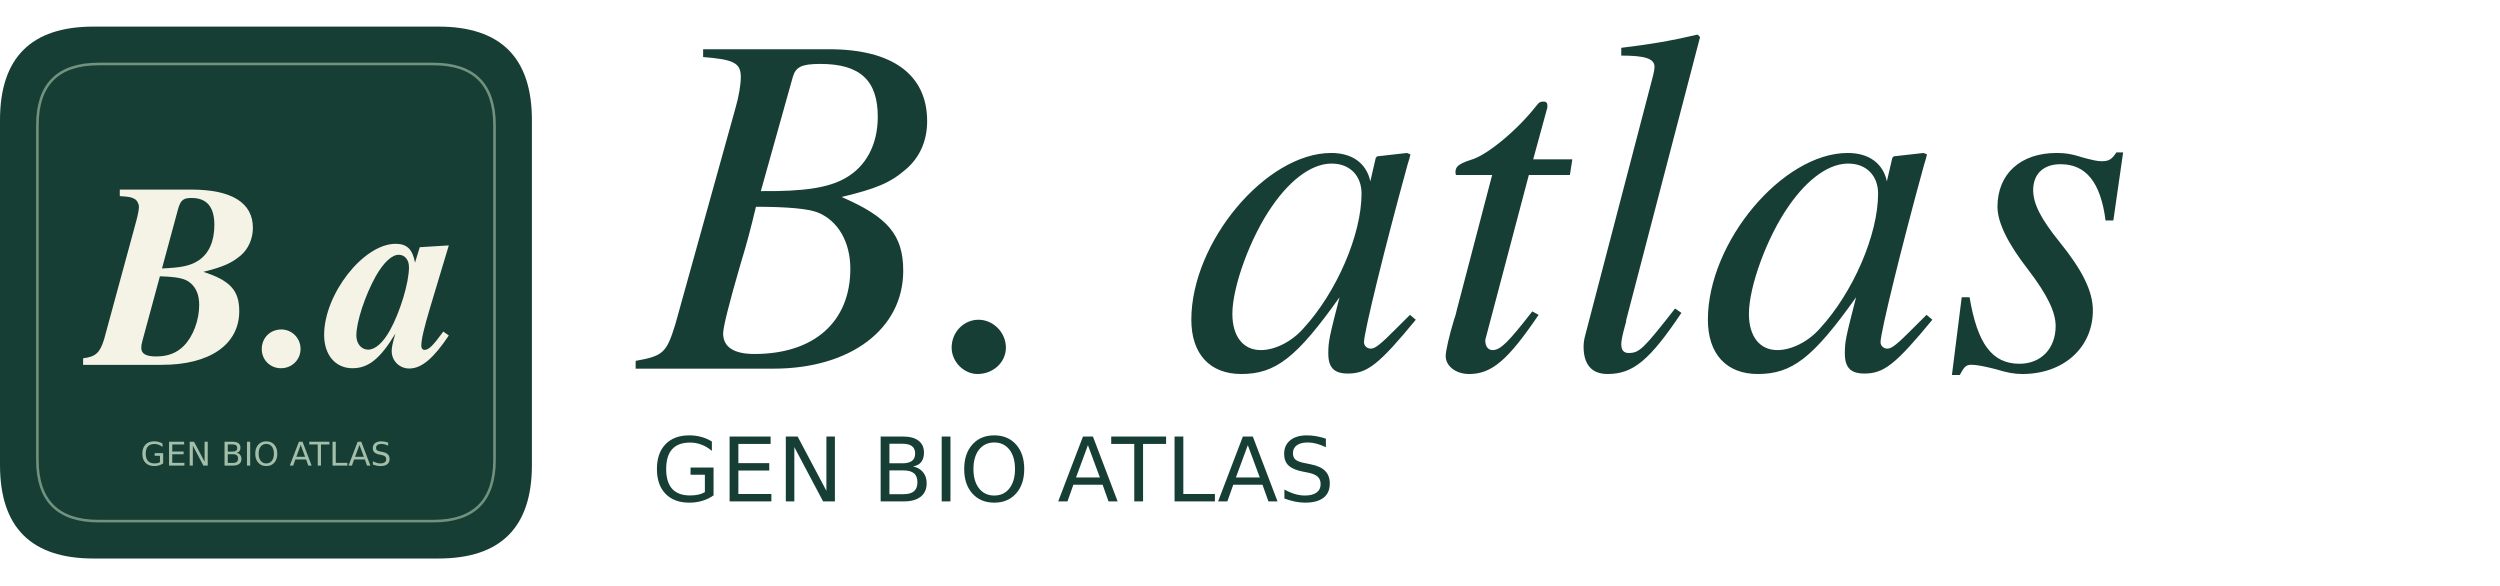
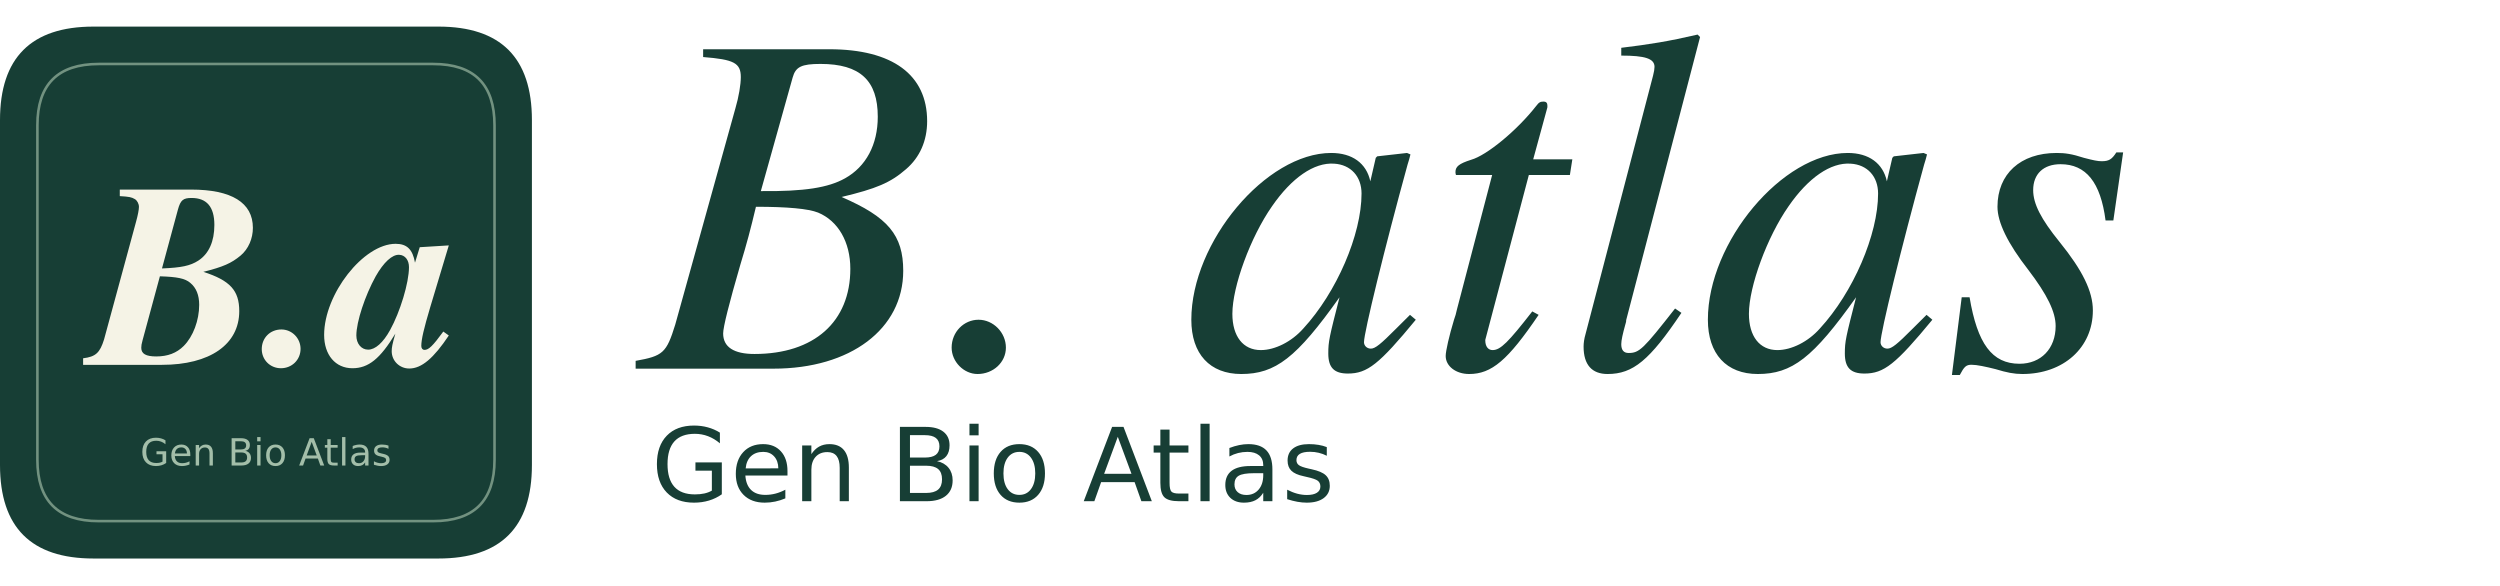
- <svg xmlns="http://www.w3.org/2000/svg" role="img" aria-label="gen bio atlas" width="676.8pt" height="158.4pt" viewBox="0 0 676.8 158.4" version="1.1">
+ <svg xmlns="http://www.w3.org/2000/svg" role="img" aria-label="Gen Bio Atlas" width="676.8pt" height="158.4pt" viewBox="0 0 676.8 158.4" version="1.1">
  <defs>
    <style type="text/css">*{stroke-linejoin: round; stroke-linecap: butt}</style>
  </defs>
  <g id="figure_1">
    <g id="patch_1">
      <path d="M 0 158.4  L 676.8 158.4  L 676.8 0  L 0 0  L 0 158.4  z " style="fill: none; opacity: 0" />
    </g>
    <g id="axes_1">
      <g id="patch_2">
        <path d="M 25.312 151.2  L 118.688 151.2  Q 144 151.2 144 125.888  L 144 32.513  Q 144 7.2 118.688 7.2  L 25.312 7.2  Q 0 7.2 0 32.513  L 0 125.888  Q 0 151.2 25.312 151.2  z " clip-path="url(#pe0cfca663e)" style="fill: #173e35" />
      </g>
      <g id="patch_3">
        <path d="M 26.719 141.075  L 117.281 141.075  Q 133.875 141.075 133.875 124.481  L 133.875 33.919  Q 133.875 17.325 117.281 17.325  L 26.719 17.325  Q 10.125 17.325 10.125 33.919  L 10.125 124.481  Q 10.125 141.075 26.719 141.075  L 26.719 141.075  z " clip-path="url(#pe0cfca663e)" style="fill: none; opacity: 0.65; stroke: #a3bea9; stroke-width: 0.703; stroke-linejoin: miter" />
      </g>
      <g id="patch_4">
        <path d="M 32.428 53.095  C 34.987 53.239 35.619 53.383 36.472 53.882  C 37.115 54.236 37.613 55.156 37.613 56.009  C 37.613 56.718 37.325 58.281 36.827 60.054  L 28.173 91.887  C 27.043 95.51 25.913 96.574 22.5 96.995  L 22.5 98.768  L 43.852 98.768  C 56.827 98.768 64.771 93.239 64.771 84.231  C 64.771 78.624 62.289 75.932 55.054 73.594  C 60.439 72.242 62.644 71.256 65.126 69.195  C 67.253 67.422 68.461 64.585 68.461 61.682  C 68.461 54.868 62.71 51.322 51.719 51.322  L 32.428 51.322  L 32.428 53.095  z M 43.287 74.801  C 47.962 74.945 50.09 75.366 51.508 76.574  C 53.137 77.915 53.924 79.909 53.924 82.524  C 53.924 86.713 52.284 91.112 49.735 93.66  C 47.818 95.577 45.414 96.497 42.289 96.497  C 39.519 96.497 38.245 95.787 38.245 94.159  C 38.245 93.594 38.323 93.095 38.6 92.098  L 43.287 74.801  z M 48.173 56.718  C 48.882 54.159 49.591 53.594 51.863 53.594  C 55.974 53.594 58.034 56.009 58.034 60.896  C 58.034 65.372 56.539 68.696 53.702 70.547  C 51.508 71.965 49.093 72.463 43.852 72.674  L 48.173 56.718  z M 76.182 89.195  C 73.135 89.195 70.863 91.466 70.863 94.513  C 70.863 97.416 73.135 99.688 76.049 99.688  C 79.018 99.688 81.367 97.416 81.367 94.447  C 81.367 91.533 79.018 89.195 76.182 89.195  z M 120.015 89.76  C 117.101 93.738 116.037 94.724 114.907 94.724  C 114.409 94.724 114.054 94.303 114.054 93.66  C 114.054 91.887 114.763 88.907 116.47 83.167  L 121.5 66.436  L 113.633 66.923  L 112.348 71.112  C 111.716 67.499 110.154 66.004 107.107 66.004  C 98.387 66.004 87.749 79.621 87.749 90.679  C 87.749 96.075 90.797 99.688 95.406 99.688  C 99.727 99.688 102.918 97.139 107.029 90.325  C 106.187 93.239 106.043 94.092 106.043 95.078  C 106.043 97.704 108.17 99.765 110.796 99.765  C 114.121 99.765 117.389 96.995 121.5 90.823  L 120.015 89.76  z M 108.093 68.984  C 109.655 69.051 110.719 70.403 110.719 72.319  C 110.719 76.574 108.314 84.441 105.611 89.339  C 103.705 92.807 101.578 94.657 99.661 94.657  C 97.81 94.657 96.47 93.028 96.47 90.823  C 96.47 87.134 98.808 80.042 101.711 74.801  C 103.838 71.045 106.187 68.84 108.093 68.984  z " clip-path="url(#pe0cfca663e)" style="fill: #f5f3e6" />
      </g>
      <g id="patch_5">
-         <path d="M 43.302 125.122  L 43.302 123.389  L 41.877 123.389  L 41.877 122.671  L 44.167 122.671  L 44.167 125.443  Q 43.662 125.801 43.052 125.985  Q 42.444 126.169 41.752 126.169  Q 40.239 126.169 39.385 125.285  Q 38.531 124.4 38.531 122.823  Q 38.531 121.241 39.385 120.358  Q 40.239 119.474 41.752 119.474  Q 42.383 119.474 42.951 119.63  Q 43.52 119.785 44 120.088  L 44 121.017  Q 43.515 120.606 42.971 120.399  Q 42.426 120.192 41.825 120.192  Q 40.64 120.192 40.046 120.853  Q 39.452 121.514 39.452 122.823  Q 39.452 124.129 40.046 124.79  Q 40.64 125.451 41.825 125.451  Q 42.287 125.451 42.65 125.371  Q 43.013 125.291 43.302 125.122  z M 45.762 119.59  L 49.842 119.59  L 49.842 120.326  L 46.635 120.326  L 46.635 122.236  L 49.708 122.236  L 49.708 122.97  L 46.635 122.97  L 46.635 125.309  L 49.919 125.309  L 49.919 126.043  L 45.762 126.043  L 45.762 119.59  z M 51.354 119.59  L 52.53 119.59  L 55.391 124.988  L 55.391 119.59  L 56.238 119.59  L 56.238 126.043  L 55.062 126.043  L 52.202 120.645  L 52.202 126.043  L 51.354 126.043  L 51.354 119.59  z M 61.661 122.962  L 61.661 125.325  L 63.062 125.325  Q 63.766 125.325 64.105 125.033  Q 64.445 124.742 64.445 124.141  Q 64.445 123.536 64.105 123.249  Q 63.766 122.962 63.062 122.962  L 61.661 122.962  z M 61.661 120.308  L 61.661 122.252  L 62.955 122.252  Q 63.593 122.252 63.906 122.013  Q 64.22 121.772 64.22 121.28  Q 64.22 120.792 63.906 120.55  Q 63.593 120.308 62.955 120.308  L 61.661 120.308  z M 60.789 119.59  L 63.02 119.59  Q 64.018 119.59 64.557 120.005  Q 65.098 120.42 65.098 121.185  Q 65.098 121.778 64.822 122.128  Q 64.545 122.478 64.008 122.563  Q 64.653 122.702 65.01 123.141  Q 65.366 123.58 65.366 124.237  Q 65.366 125.101 64.779 125.573  Q 64.191 126.043 63.105 126.043  L 60.789 126.043  L 60.789 119.59  z M 66.861 119.59  L 67.734 119.59  L 67.734 126.043  L 66.861 126.043  L 66.861 119.59  z M 72.091 120.182  Q 71.139 120.182 70.579 120.891  Q 70.02 121.599 70.02 122.823  Q 70.02 124.042 70.579 124.751  Q 71.139 125.459 72.091 125.459  Q 73.041 125.459 73.597 124.751  Q 74.153 124.042 74.153 122.823  Q 74.153 121.599 73.597 120.891  Q 73.041 120.182 72.091 120.182  z M 72.091 119.474  Q 73.447 119.474 74.259 120.384  Q 75.072 121.294 75.072 122.823  Q 75.072 124.349 74.259 125.259  Q 73.447 126.169 72.091 126.169  Q 70.73 126.169 69.914 125.262  Q 69.099 124.353 69.099 122.823  Q 69.099 121.294 69.914 120.384  Q 70.73 119.474 72.091 119.474  z M 81.409 120.45  L 80.224 123.661  L 82.597 123.661  L 81.409 120.45  z M 80.915 119.59  L 81.905 119.59  L 84.364 126.043  L 83.457 126.043  L 82.869 124.387  L 79.961 124.387  L 79.373 126.043  L 78.452 126.043  L 80.915 119.59  z M 83.726 119.59  L 89.184 119.59  L 89.184 120.326  L 86.894 120.326  L 86.894 126.043  L 86.017 126.043  L 86.017 120.326  L 83.726 120.326  L 83.726 119.59  z M 90.027 119.59  L 90.9 119.59  L 90.9 125.309  L 94.042 125.309  L 94.042 126.043  L 90.027 126.043  L 90.027 119.59  z M 97.315 120.45  L 96.129 123.661  L 98.503 123.661  L 97.315 120.45  z M 96.821 119.59  L 97.811 119.59  L 100.27 126.043  L 99.363 126.043  L 98.775 124.387  L 95.867 124.387  L 95.279 126.043  L 94.358 126.043  L 96.821 119.59  z M 105.08 119.802  L 105.08 120.653  Q 104.584 120.416 104.142 120.299  Q 103.701 120.182 103.291 120.182  Q 102.578 120.182 102.191 120.458  Q 101.804 120.735 101.804 121.245  Q 101.804 121.674 102.061 121.893  Q 102.318 122.11 103.036 122.244  L 103.563 122.352  Q 104.539 122.538 105.004 123.007  Q 105.469 123.476 105.469 124.262  Q 105.469 125.201 104.839 125.685  Q 104.212 126.169 102.997 126.169  Q 102.54 126.169 102.022 126.065  Q 101.507 125.961 100.953 125.758  L 100.953 124.859  Q 101.484 125.156 101.995 125.309  Q 102.505 125.459 102.997 125.459  Q 103.744 125.459 104.151 125.166  Q 104.557 124.872 104.557 124.327  Q 104.557 123.852 104.266 123.584  Q 103.974 123.316 103.309 123.182  L 102.776 123.078  Q 101.8 122.884 101.363 122.469  Q 100.927 122.054 100.927 121.315  Q 100.927 120.458 101.53 119.966  Q 102.133 119.474 103.191 119.474  Q 103.646 119.474 104.116 119.557  Q 104.588 119.638 105.08 119.802  z " clip-path="url(#pe0cfca663e)" style="fill: #a3bea9" />
+         <path d="M 43.998 124.969  L 43.998 122.984  L 42.364 122.984  L 42.364 122.162  L 44.988 122.162  L 44.988 125.337  Q 44.41 125.747 43.711 125.958  Q 43.014 126.169 42.222 126.169  Q 40.488 126.169 39.509 125.156  Q 38.531 124.142 38.531 122.336  Q 38.531 120.523 39.509 119.511  Q 40.488 118.498 42.222 118.498  Q 42.944 118.498 43.595 118.677  Q 44.247 118.855 44.796 119.202  L 44.796 120.266  Q 44.242 119.796 43.618 119.558  Q 42.993 119.32 42.306 119.32  Q 40.948 119.32 40.266 120.078  Q 39.587 120.835 39.587 122.336  Q 39.587 123.832 40.266 124.589  Q 40.948 125.346 42.306 125.346  Q 42.835 125.346 43.25 125.254  Q 43.667 125.163 43.998 124.969  z M 51.52 123.023  L 51.52 123.469  L 47.331 123.469  Q 47.391 124.41 47.898 124.903  Q 48.405 125.396 49.311 125.396  Q 49.836 125.396 50.329 125.267  Q 50.821 125.139 51.308 124.881  L 51.308 125.743  Q 50.817 125.95 50.302 126.059  Q 49.787 126.169 49.257 126.169  Q 47.93 126.169 47.155 125.397  Q 46.38 124.624 46.38 123.306  Q 46.38 121.944 47.115 121.146  Q 47.85 120.346 49.099 120.346  Q 50.218 120.346 50.869 121.067  Q 51.52 121.786 51.52 123.023  z M 50.609 122.756  Q 50.6 122.009 50.191 121.564  Q 49.782 121.117 49.108 121.117  Q 48.346 121.117 47.888 121.548  Q 47.43 121.979 47.361 122.762  L 50.609 122.756  z M 57.626 122.676  L 57.626 126.025  L 56.715 126.025  L 56.715 122.707  Q 56.715 121.919 56.408 121.529  Q 56.1 121.138 55.487 121.138  Q 54.749 121.138 54.322 121.609  Q 53.896 122.078 53.896 122.89  L 53.896 126.025  L 52.98 126.025  L 52.98 120.479  L 53.896 120.479  L 53.896 121.341  Q 54.224 120.84 54.666 120.593  Q 55.11 120.346 55.69 120.346  Q 56.645 120.346 57.135 120.937  Q 57.626 121.528 57.626 122.676  z M 63.705 122.494  L 63.705 125.202  L 65.31 125.202  Q 66.117 125.202 66.505 124.868  Q 66.895 124.534 66.895 123.846  Q 66.895 123.152 66.505 122.824  Q 66.117 122.494 65.31 122.494  L 63.705 122.494  z M 63.705 119.454  L 63.705 121.681  L 65.187 121.681  Q 65.919 121.681 66.277 121.407  Q 66.637 121.132 66.637 120.567  Q 66.637 120.008 66.277 119.731  Q 65.919 119.454 65.187 119.454  L 63.705 119.454  z M 62.705 118.631  L 65.261 118.631  Q 66.405 118.631 67.023 119.107  Q 67.643 119.582 67.643 120.458  Q 67.643 121.138 67.326 121.539  Q 67.009 121.94 66.394 122.038  Q 67.133 122.196 67.541 122.7  Q 67.95 123.203 67.95 123.955  Q 67.95 124.946 67.277 125.486  Q 66.603 126.025 65.359 126.025  L 62.705 126.025  L 62.705 118.631  z M 69.623 120.479  L 70.534 120.479  L 70.534 126.025  L 69.623 126.025  L 69.623 120.479  z M 69.623 118.319  L 70.534 118.319  L 70.534 119.474  L 69.623 119.474  L 69.623 118.319  z M 74.589 121.117  Q 73.857 121.117 73.431 121.689  Q 73.004 122.261 73.004 123.256  Q 73.004 124.251 73.427 124.823  Q 73.852 125.396 74.589 125.396  Q 75.318 125.396 75.742 124.822  Q 76.169 124.247 76.169 123.256  Q 76.169 122.271 75.742 121.694  Q 75.318 121.117 74.589 121.117  z M 74.589 120.346  Q 75.777 120.346 76.455 121.119  Q 77.135 121.891 77.135 123.256  Q 77.135 124.618 76.455 125.394  Q 75.777 126.169 74.589 126.169  Q 73.396 126.169 72.719 125.394  Q 72.044 124.618 72.044 123.256  Q 72.044 121.891 72.719 121.119  Q 73.396 120.346 74.589 120.346  z M 84.38 119.617  L 83.022 123.296  L 85.741 123.296  L 84.38 119.617  z M 83.814 118.631  L 84.948 118.631  L 87.766 126.025  L 86.726 126.025  L 86.053 124.128  L 82.721 124.128  L 82.047 126.025  L 80.992 126.025  L 83.814 118.631  z M 89.53 118.904  L 89.53 120.479  L 91.406 120.479  L 91.406 121.187  L 89.53 121.187  L 89.53 124.198  Q 89.53 124.876 89.715 125.069  Q 89.9 125.262 90.471 125.262  L 91.406 125.262  L 91.406 126.025  L 90.471 126.025  Q 89.415 126.025 89.015 125.632  Q 88.614 125.237 88.614 124.198  L 88.614 121.187  L 87.945 121.187  L 87.945 120.479  L 88.614 120.479  L 88.614 118.904  L 89.53 118.904  z M 92.604 118.319  L 93.515 118.319  L 93.515 126.025  L 92.604 126.025  L 92.604 118.319  z M 97.942 123.237  Q 96.838 123.237 96.412 123.489  Q 95.986 123.741 95.986 124.351  Q 95.986 124.836 96.306 125.121  Q 96.626 125.405 97.174 125.405  Q 97.933 125.405 98.391 124.868  Q 98.849 124.331 98.849 123.44  L 98.849 123.237  L 97.942 123.237  z M 99.76 122.86  L 99.76 126.025  L 98.849 126.025  L 98.849 125.183  Q 98.537 125.687 98.071 125.928  Q 97.605 126.169 96.932 126.169  Q 96.081 126.169 95.577 125.69  Q 95.075 125.212 95.075 124.41  Q 95.075 123.475 95.7 123  Q 96.328 122.524 97.57 122.524  L 98.849 122.524  L 98.849 122.434  Q 98.849 121.805 98.435 121.461  Q 98.022 121.117 97.274 121.117  Q 96.798 121.117 96.347 121.231  Q 95.897 121.345 95.482 121.574  L 95.482 120.731  Q 95.981 120.537 96.451 120.442  Q 96.922 120.346 97.367 120.346  Q 98.572 120.346 99.166 120.97  Q 99.76 121.593 99.76 122.86  z M 105.171 120.642  L 105.171 121.504  Q 104.786 121.306 104.369 121.208  Q 103.954 121.108 103.507 121.108  Q 102.829 121.108 102.49 121.315  Q 102.151 121.523 102.151 121.94  Q 102.151 122.257 102.393 122.437  Q 102.636 122.618 103.369 122.781  L 103.681 122.851  Q 104.651 123.058 105.06 123.437  Q 105.469 123.816 105.469 124.494  Q 105.469 125.267 104.857 125.719  Q 104.246 126.169 103.176 126.169  Q 102.731 126.169 102.247 126.082  Q 101.764 125.994 101.23 125.822  L 101.23 124.881  Q 101.736 125.144 102.225 125.275  Q 102.715 125.405 103.197 125.405  Q 103.84 125.405 104.185 125.185  Q 104.532 124.965 104.532 124.564  Q 104.532 124.193 104.282 123.995  Q 104.033 123.797 103.185 123.613  L 102.869 123.538  Q 102.022 123.361 101.645 122.992  Q 101.27 122.623 101.27 121.979  Q 101.27 121.197 101.824 120.772  Q 102.379 120.346 103.399 120.346  Q 103.903 120.346 104.348 120.42  Q 104.795 120.493 105.171 120.642  z " clip-path="url(#pe0cfca663e)" style="fill: #a3bea9" />
      </g>
      <g id="patch_6">
        <path d="M 172.08 99.803  L 209.428 99.803  C 230.202 99.803 244.521 89.084 244.521 73.317  C 244.521 63.655 240.403 58.751 227.823 53.329  C 237.238 51.074 241.066 49.481 245.307 45.777  C 249.011 42.591 250.997 38.101 250.997 32.803  C 250.997 20.223 241.603 13.333 224.512 13.333  L 190.351 13.333  L 190.351 15.443  C 198.689 16.105 200.552 17.037 200.552 20.885  C 200.552 22.872 200.014 26.182 199.082 29.348  L 182.798 87.884  C 180.419 95.561 179.488 96.368 172.08 97.692  L 172.08 99.803  z M 204.648 55.978  C 213.132 55.978 218.822 56.495 221.471 57.551  C 226.892 59.806 230.202 65.496 230.202 72.779  C 230.202 87.098 220.415 95.83 204.255 95.83  C 198.689 95.83 195.772 93.968 195.772 90.264  C 195.772 88.546 197.365 82.194 200.407 71.724  C 202.145 66.034 203.2 62.061 204.648 55.978  z M 214.58 21.009  C 215.387 18.092 216.96 17.306 222.133 17.306  C 232.851 17.306 237.631 21.796 237.631 31.603  C 237.631 39.156 234.444 45.115 228.754 48.281  C 224.243 50.805 217.767 51.86 205.973 51.736  L 214.58 21.009  z M 264.91 86.56  C 260.938 86.56 257.627 89.871 257.627 94.112  C 257.627 97.94 260.938 101.251 264.641 101.251  C 268.883 101.251 272.318 98.085 272.318 94.112  C 272.318 89.995 268.883 86.56 264.91 86.56  z M 381.714 85.236  L 377.989 88.94  C 373.768 93.181 372.299 94.381 371.12 94.381  C 370.044 94.381 369.258 93.574 369.258 92.643  C 369.258 89.995 374.824 67.234 381.052 44.577  C 381.445 43.253 381.569 42.984 381.838 41.804  L 380.907 41.411  L 372.837 42.322  L 372.444 42.735  L 370.975 49.088  C 369.92 44.184 366.071 41.411 360.381 41.411  C 342.773 41.411 322.516 65.496 322.516 86.56  C 322.516 95.83 327.544 101.251 336.027 101.251  C 345.297 101.251 350.987 96.885 362.636 80.477  C 359.864 91.319 359.595 92.395 359.595 95.706  C 359.595 99.534 361.188 101.127 364.892 101.127  C 370.189 101.127 373.355 98.602 383.286 86.56  L 381.714 85.236  z M 361.188 44.308  C 365.678 44.577 368.596 47.763 368.596 52.398  C 368.596 63.51 361.85 79.152 352.829 88.94  C 349.663 92.519 345.152 94.775 341.324 94.775  C 336.544 94.775 333.627 91.071 333.627 84.967  C 333.627 77.559 338.531 64.172 344.366 55.833  C 349.663 48.157 355.746 43.915 361.188 44.308  z M 425.663 43.129  L 415.069 43.129  L 418.793 29.493  C 418.917 29.224 418.917 28.955 418.917 28.686  C 418.917 27.9 418.648 27.506 417.862 27.506  C 417.055 27.506 416.662 27.631 415.876 28.686  C 410.703 35.307 402.488 42.073 398.267 43.253  C 394.956 44.308 394.025 45.115 394.025 46.563  C 394.025 46.708 394.025 46.956 394.15 47.37  L 403.957 47.37  L 394.419 83.787  C 394.15 84.967 394.025 85.505 393.632 86.56  C 392.308 90.926 391.377 95.044 391.377 96.368  C 391.377 99.14 394.15 101.251 397.729 101.251  C 403.812 101.251 408.199 97.547 416.538 85.236  L 414.82 84.305  C 408.323 92.643 406.213 94.775 404.081 94.775  C 402.902 94.775 402.095 93.843 402.095 92.126  C 402.095 91.981 402.095 91.981 402.24 91.464  L 413.889 47.37  L 425.001 47.37  L 425.663 43.129  z M 453.476 83.518  C 444.869 94.506 443.813 95.561 440.896 95.561  C 439.572 95.561 438.909 94.775 438.909 93.181  C 438.909 92.126 439.303 90.409 439.965 88.008  C 440.109 87.491 440.234 87.098 440.234 86.953  L 440.234 86.684  L 460.242 10.022  L 459.58 9.36  C 451.635 11.202 446.586 12.009 438.909 12.94  L 438.909 15.05  C 445.262 15.05 447.91 15.836 447.91 18.092  C 447.91 18.63 447.786 19.416 447.517 20.471  L 429.246 90.409  C 428.853 91.733 428.708 92.912 428.708 93.843  C 428.708 98.747 430.964 101.251 435.206 101.251  C 442.096 101.251 446.586 97.547 455.194 84.698  L 453.476 83.518  z M 521.555 85.236  L 517.831 88.94  C 513.61 93.181 512.141 94.381 510.961 94.381  C 509.885 94.381 509.099 93.574 509.099 92.643  C 509.099 89.995 514.665 67.234 520.893 44.577  C 521.286 43.253 521.411 42.984 521.68 41.804  L 520.748 41.411  L 512.679 42.322  L 512.286 42.735  L 510.817 49.088  C 509.761 44.184 505.913 41.411 500.222 41.411  C 482.614 41.411 462.357 65.496 462.357 86.56  C 462.357 95.83 467.385 101.251 475.869 101.251  C 485.138 101.251 490.829 96.885 502.478 80.477  C 499.705 91.319 499.436 92.395 499.436 95.706  C 499.436 99.534 501.029 101.127 504.733 101.127  C 510.03 101.127 513.196 98.602 523.128 86.56  L 521.555 85.236  z M 501.029 44.308  C 505.519 44.577 508.437 47.763 508.437 52.398  C 508.437 63.51 501.692 79.152 492.67 88.94  C 489.504 92.519 484.994 94.775 481.166 94.775  C 476.386 94.775 473.468 91.071 473.468 84.967  C 473.468 77.559 478.372 64.172 484.207 55.833  C 489.504 48.157 495.588 43.915 501.029 44.308  z M 531.073 80.477  L 528.425 101.52  L 530.556 101.52  C 531.736 99.265 532.274 98.747 533.722 98.747  C 535.191 98.747 537.571 99.265 540.219 99.927  C 543.261 100.858 545.247 101.251 547.503 101.251  C 558.635 101.251 566.58 94.112 566.58 84.036  C 566.58 78.883 563.787 73.193 557.559 65.496  C 552.531 59.289 550.42 55.171 550.42 51.467  C 550.42 47.101 553.193 44.453 557.828 44.453  C 564.718 44.453 568.691 49.357 570.015 59.682  L 572.125 59.682  L 574.774 41.266  L 572.932 41.266  C 571.732 43.129 570.946 43.646 568.96 43.646  C 567.904 43.646 566.704 43.398 564.18 42.735  C 560.869 41.659 559.028 41.411 556.772 41.411  C 546.965 41.411 540.757 47.101 540.757 55.978  C 540.757 60.199 543.53 65.91 549.096 73.048  C 554.248 79.815 556.503 84.45 556.503 88.277  C 556.503 94.381 552.531 98.478 546.716 98.478  C 539.288 98.478 535.315 93.057 533.205 80.477  L 531.073 80.477  z " clip-path="url(#pe0cfca663e)" style="fill: #173e35" />
      </g>
      <g id="patch_7">
-         <path d="M 190.824 133.231  L 190.824 128.515  L 186.944 128.515  L 186.944 126.562  L 193.176 126.562  L 193.176 134.104  Q 191.803 135.079 190.143 135.579  Q 188.487 136.08 186.605 136.08  Q 182.488 136.08 180.162 133.675  Q 177.84 131.266 177.84 126.976  Q 177.84 122.671 180.162 120.266  Q 182.488 117.861 186.605 117.861  Q 188.321 117.861 189.868 118.286  Q 191.415 118.708 192.721 119.532  L 192.721 122.061  Q 191.404 120.943 189.921 120.379  Q 188.438 119.814 186.805 119.814  Q 183.579 119.814 181.961 121.613  Q 180.347 123.412 180.347 126.976  Q 180.347 130.529 181.961 132.328  Q 183.579 134.127 186.805 134.127  Q 188.062 134.127 189.048 133.908  Q 190.038 133.69 190.824 133.231  z M 197.517 118.177  L 208.62 118.177  L 208.62 120.179  L 199.892 120.179  L 199.892 125.376  L 208.255 125.376  L 208.255 127.375  L 199.892 127.375  L 199.892 133.739  L 208.83 133.739  L 208.83 135.738  L 197.517 135.738  L 197.517 118.177  z M 212.736 118.177  L 215.935 118.177  L 223.722 132.866  L 223.722 118.177  L 226.025 118.177  L 226.025 135.738  L 222.826 135.738  L 215.043 121.048  L 215.043 135.738  L 212.736 135.738  L 212.736 118.177  z M 240.785 127.352  L 240.785 133.784  L 244.598 133.784  Q 246.513 133.784 247.435 132.99  Q 248.361 132.196 248.361 130.563  Q 248.361 128.914 247.435 128.135  Q 246.513 127.352 244.598 127.352  L 240.785 127.352  z M 240.785 120.13  L 240.785 125.422  L 244.304 125.422  Q 246.043 125.422 246.893 124.771  Q 247.748 124.116 247.748 122.776  Q 247.748 121.447 246.893 120.789  Q 246.043 120.13 244.304 120.13  L 240.785 120.13  z M 238.41 118.177  L 244.481 118.177  Q 247.198 118.177 248.666 119.306  Q 250.138 120.435 250.138 122.516  Q 250.138 124.131 249.385 125.083  Q 248.632 126.035 247.172 126.268  Q 248.926 126.645 249.897 127.842  Q 250.868 129.035 250.868 130.822  Q 250.868 133.175 249.268 134.458  Q 247.669 135.738 244.714 135.738  L 238.41 135.738  L 238.41 118.177  z M 254.935 118.177  L 257.309 118.177  L 257.309 135.738  L 254.935 135.738  L 254.935 118.177  z M 269.167 119.788  Q 266.577 119.788 265.053 121.718  Q 263.532 123.645 263.532 126.976  Q 263.532 130.292 265.053 132.222  Q 266.577 134.149 269.167 134.149  Q 271.752 134.149 273.265 132.222  Q 274.778 130.292 274.778 126.976  Q 274.778 123.645 273.265 121.718  Q 271.752 119.788 269.167 119.788  z M 269.167 117.861  Q 272.859 117.861 275.068 120.337  Q 277.281 122.814 277.281 126.976  Q 277.281 131.127 275.068 133.604  Q 272.859 136.08 269.167 136.08  Q 265.463 136.08 263.243 133.611  Q 261.026 131.138 261.026 126.976  Q 261.026 122.814 263.243 120.337  Q 265.463 117.861 269.167 117.861  z M 294.525 120.518  L 291.299 129.257  L 297.758 129.257  L 294.525 120.518  z M 293.181 118.177  L 295.876 118.177  L 302.567 135.738  L 300.099 135.738  L 298.499 131.233  L 290.584 131.233  L 288.985 135.738  L 286.478 135.738  L 293.181 118.177  z M 300.829 118.177  L 315.684 118.177  L 315.684 120.179  L 309.451 120.179  L 309.451 135.738  L 307.065 135.738  L 307.065 120.179  L 300.829 120.179  L 300.829 118.177  z M 317.977 118.177  L 320.352 118.177  L 320.352 133.739  L 328.903 133.739  L 328.903 135.738  L 317.977 135.738  L 317.977 118.177  z M 337.81 120.518  L 334.584 129.257  L 341.043 129.257  L 337.81 120.518  z M 336.466 118.177  L 339.161 118.177  L 345.852 135.738  L 343.384 135.738  L 341.784 131.233  L 333.869 131.233  L 332.27 135.738  L 329.763 135.738  L 336.466 118.177  z M 358.942 118.753  L 358.942 121.071  Q 357.591 120.424 356.391 120.108  Q 355.19 119.788 354.072 119.788  Q 352.134 119.788 351.08 120.54  Q 350.027 121.293 350.027 122.682  Q 350.027 123.848 350.727 124.443  Q 351.427 125.034 353.38 125.399  L 354.814 125.693  Q 357.471 126.201 358.735 127.477  Q 360 128.752 360 130.89  Q 360 133.446 358.288 134.763  Q 356.579 136.08 353.275 136.08  Q 352.029 136.08 350.621 135.798  Q 349.217 135.515 347.712 134.962  L 347.712 132.516  Q 349.157 133.325 350.546 133.739  Q 351.935 134.149 353.275 134.149  Q 355.307 134.149 356.413 133.351  Q 357.52 132.55 357.52 131.067  Q 357.52 129.776 356.726 129.046  Q 355.932 128.316 354.121 127.951  L 352.672 127.668  Q 350.015 127.142 348.826 126.013  Q 347.641 124.883 347.641 122.87  Q 347.641 120.54 349.281 119.201  Q 350.922 117.861 353.801 117.861  Q 355.04 117.861 356.319 118.087  Q 357.603 118.309 358.942 118.753  z " clip-path="url(#pe0cfca663e)" style="fill: #173e35" />
+         <path d="M 192.716 132.816  L 192.716 127.413  L 188.271 127.413  L 188.271 125.175  L 195.411 125.175  L 195.411 133.816  Q 193.838 134.933 191.936 135.507  Q 190.039 136.08 187.883 136.08  Q 183.165 136.08 180.501 133.325  Q 177.84 130.565 177.84 125.649  Q 177.84 120.716 180.501 117.961  Q 183.165 115.206 187.883 115.206  Q 189.849 115.206 191.621 115.693  Q 193.393 116.176 194.89 117.12  L 194.89 120.018  Q 193.381 118.737 191.682 118.09  Q 189.983 117.443 188.111 117.443  Q 184.416 117.443 182.562 119.505  Q 180.712 121.566 180.712 125.649  Q 180.712 129.72 182.562 131.781  Q 184.416 133.842 188.111 133.842  Q 189.551 133.842 190.681 133.592  Q 191.815 133.342 192.716 132.816  z M 213.187 127.521  L 213.187 128.732  L 201.786 128.732  Q 201.95 131.294 203.33 132.635  Q 204.71 133.976 207.176 133.976  Q 208.604 133.976 209.945 133.626  Q 211.286 133.277 212.609 132.574  L 212.609 134.92  Q 211.273 135.485 209.871 135.782  Q 208.47 136.08 207.03 136.08  Q 203.416 136.08 201.308 133.98  Q 199.199 131.876 199.199 128.288  Q 199.199 124.584 201.2 122.411  Q 203.201 120.233 206.598 120.233  Q 209.643 120.233 211.415 122.195  Q 213.187 124.153 213.187 127.521  z M 210.708 126.792  Q 210.682 124.761 209.569 123.549  Q 208.457 122.333 206.624 122.333  Q 204.55 122.333 203.304 123.506  Q 202.058 124.679 201.868 126.809  L 210.708 126.792  z M 229.804 126.576  L 229.804 135.688  L 227.324 135.688  L 227.324 126.658  Q 227.324 124.515 226.488 123.454  Q 225.651 122.389 223.982 122.389  Q 221.973 122.389 220.813 123.67  Q 219.653 124.946 219.653 127.158  L 219.653 135.688  L 217.161 135.688  L 217.161 120.596  L 219.653 120.596  L 219.653 122.941  Q 220.546 121.579 221.749 120.906  Q 222.956 120.233 224.534 120.233  Q 227.134 120.233 228.467 121.842  Q 229.804 123.45 229.804 126.576  z M 246.347 126.08  L 246.347 133.45  L 250.715 133.45  Q 252.91 133.45 253.966 132.54  Q 255.027 131.63 255.027 129.759  Q 255.027 127.87 253.966 126.977  Q 252.91 126.08 250.715 126.08  L 246.347 126.08  z M 246.347 117.806  L 246.347 123.868  L 250.379 123.868  Q 252.371 123.868 253.346 123.122  Q 254.324 122.372 254.324 120.837  Q 254.324 119.315 253.346 118.56  Q 252.371 117.806 250.379 117.806  L 246.347 117.806  z M 243.626 115.568  L 250.582 115.568  Q 253.695 115.568 255.376 116.861  Q 257.062 118.155 257.062 120.539  Q 257.062 122.389 256.2 123.48  Q 255.338 124.571 253.665 124.839  Q 255.674 125.27 256.787 126.641  Q 257.899 128.008 257.899 130.056  Q 257.899 132.751 256.066 134.222  Q 254.234 135.688 250.849 135.688  L 243.626 135.688  L 243.626 115.568  z M 262.451 120.596  L 264.93 120.596  L 264.93 135.688  L 262.451 135.688  L 262.451 120.596  z M 262.451 114.718  L 264.93 114.718  L 264.93 117.862  L 262.451 117.862  L 262.451 114.718  z M 275.965 122.333  Q 273.973 122.333 272.813 123.89  Q 271.653 125.447 271.653 128.155  Q 271.653 130.862 272.805 132.419  Q 273.96 133.976 275.965 133.976  Q 277.949 133.976 279.104 132.415  Q 280.264 130.85 280.264 128.155  Q 280.264 125.472 279.104 123.903  Q 277.949 122.333 275.965 122.333  z M 275.965 120.233  Q 279.199 120.233 281.045 122.338  Q 282.895 124.438 282.895 128.155  Q 282.895 131.859 281.045 133.971  Q 279.199 136.08 275.965 136.08  Q 272.718 136.08 270.877 133.971  Q 269.04 131.859 269.04 128.155  Q 269.04 124.438 270.877 122.338  Q 272.718 120.233 275.965 120.233  z M 302.609 118.25  L 298.914 128.262  L 306.313 128.262  L 302.609 118.25  z M 301.07 115.568  L 304.157 115.568  L 311.824 135.688  L 308.995 135.688  L 307.163 130.526  L 298.095 130.526  L 296.262 135.688  L 293.39 135.688  L 301.07 115.568  z M 316.624 116.309  L 316.624 120.596  L 321.729 120.596  L 321.729 122.523  L 316.624 122.523  L 316.624 130.716  Q 316.624 132.561 317.128 133.087  Q 317.633 133.614 319.185 133.614  L 321.729 133.614  L 321.729 135.688  L 319.185 135.688  Q 316.313 135.688 315.222 134.618  Q 314.131 133.545 314.131 130.716  L 314.131 122.523  L 312.312 122.523  L 312.312 120.596  L 314.131 120.596  L 314.131 116.309  L 316.624 116.309  z M 324.991 114.718  L 327.47 114.718  L 327.47 135.688  L 324.991 135.688  L 324.991 114.718  z M 339.518 128.103  Q 336.513 128.103 335.353 128.788  Q 334.193 129.474 334.193 131.134  Q 334.193 132.454 335.064 133.23  Q 335.935 134.002 337.427 134.002  Q 339.493 134.002 340.739 132.54  Q 341.985 131.078 341.985 128.655  L 341.985 128.103  L 339.518 128.103  z M 344.464 127.077  L 344.464 135.688  L 341.985 135.688  L 341.985 133.398  Q 341.135 134.769 339.868 135.425  Q 338.6 136.08 336.767 136.08  Q 334.452 136.08 333.081 134.778  Q 331.714 133.476 331.714 131.294  Q 331.714 128.75 333.417 127.456  Q 335.125 126.162 338.505 126.162  L 341.985 126.162  L 341.985 125.917  Q 341.985 124.205 340.86 123.269  Q 339.734 122.333 337.699 122.333  Q 336.405 122.333 335.176 122.644  Q 333.952 122.954 332.822 123.575  L 332.822 121.281  Q 334.18 120.755 335.461 120.496  Q 336.742 120.233 337.953 120.233  Q 341.23 120.233 342.847 121.932  Q 344.464 123.627 344.464 127.077  z M 359.189 121.04  L 359.189 123.385  Q 358.142 122.846 357.007 122.579  Q 355.878 122.307 354.662 122.307  Q 352.816 122.307 351.893 122.872  Q 350.971 123.437 350.971 124.571  Q 350.971 125.434 351.63 125.925  Q 352.29 126.417 354.287 126.861  L 355.136 127.051  Q 357.775 127.616 358.887 128.646  Q 360 129.677 360 131.522  Q 360 133.626 358.336 134.855  Q 356.671 136.08 353.761 136.08  Q 352.549 136.08 351.234 135.843  Q 349.919 135.606 348.465 135.136  L 348.465 132.574  Q 349.841 133.29 351.173 133.648  Q 352.506 134.002 353.817 134.002  Q 355.567 134.002 356.507 133.402  Q 357.452 132.803 357.452 131.712  Q 357.452 130.703 356.77 130.164  Q 356.093 129.625 353.786 129.125  L 352.924 128.922  Q 350.621 128.439 349.595 127.434  Q 348.573 126.43 348.573 124.679  Q 348.573 122.549 350.082 121.393  Q 351.592 120.233 354.369 120.233  Q 355.74 120.233 356.951 120.436  Q 358.167 120.634 359.189 121.04  z " clip-path="url(#pe0cfca663e)" style="fill: #173e35" />
      </g>
    </g>
  </g>
  <defs>
    <clipPath id="pe0cfca663e">
      <rect x="0" y="0" width="676.8" height="158.4" />
    </clipPath>
  </defs>
</svg>
